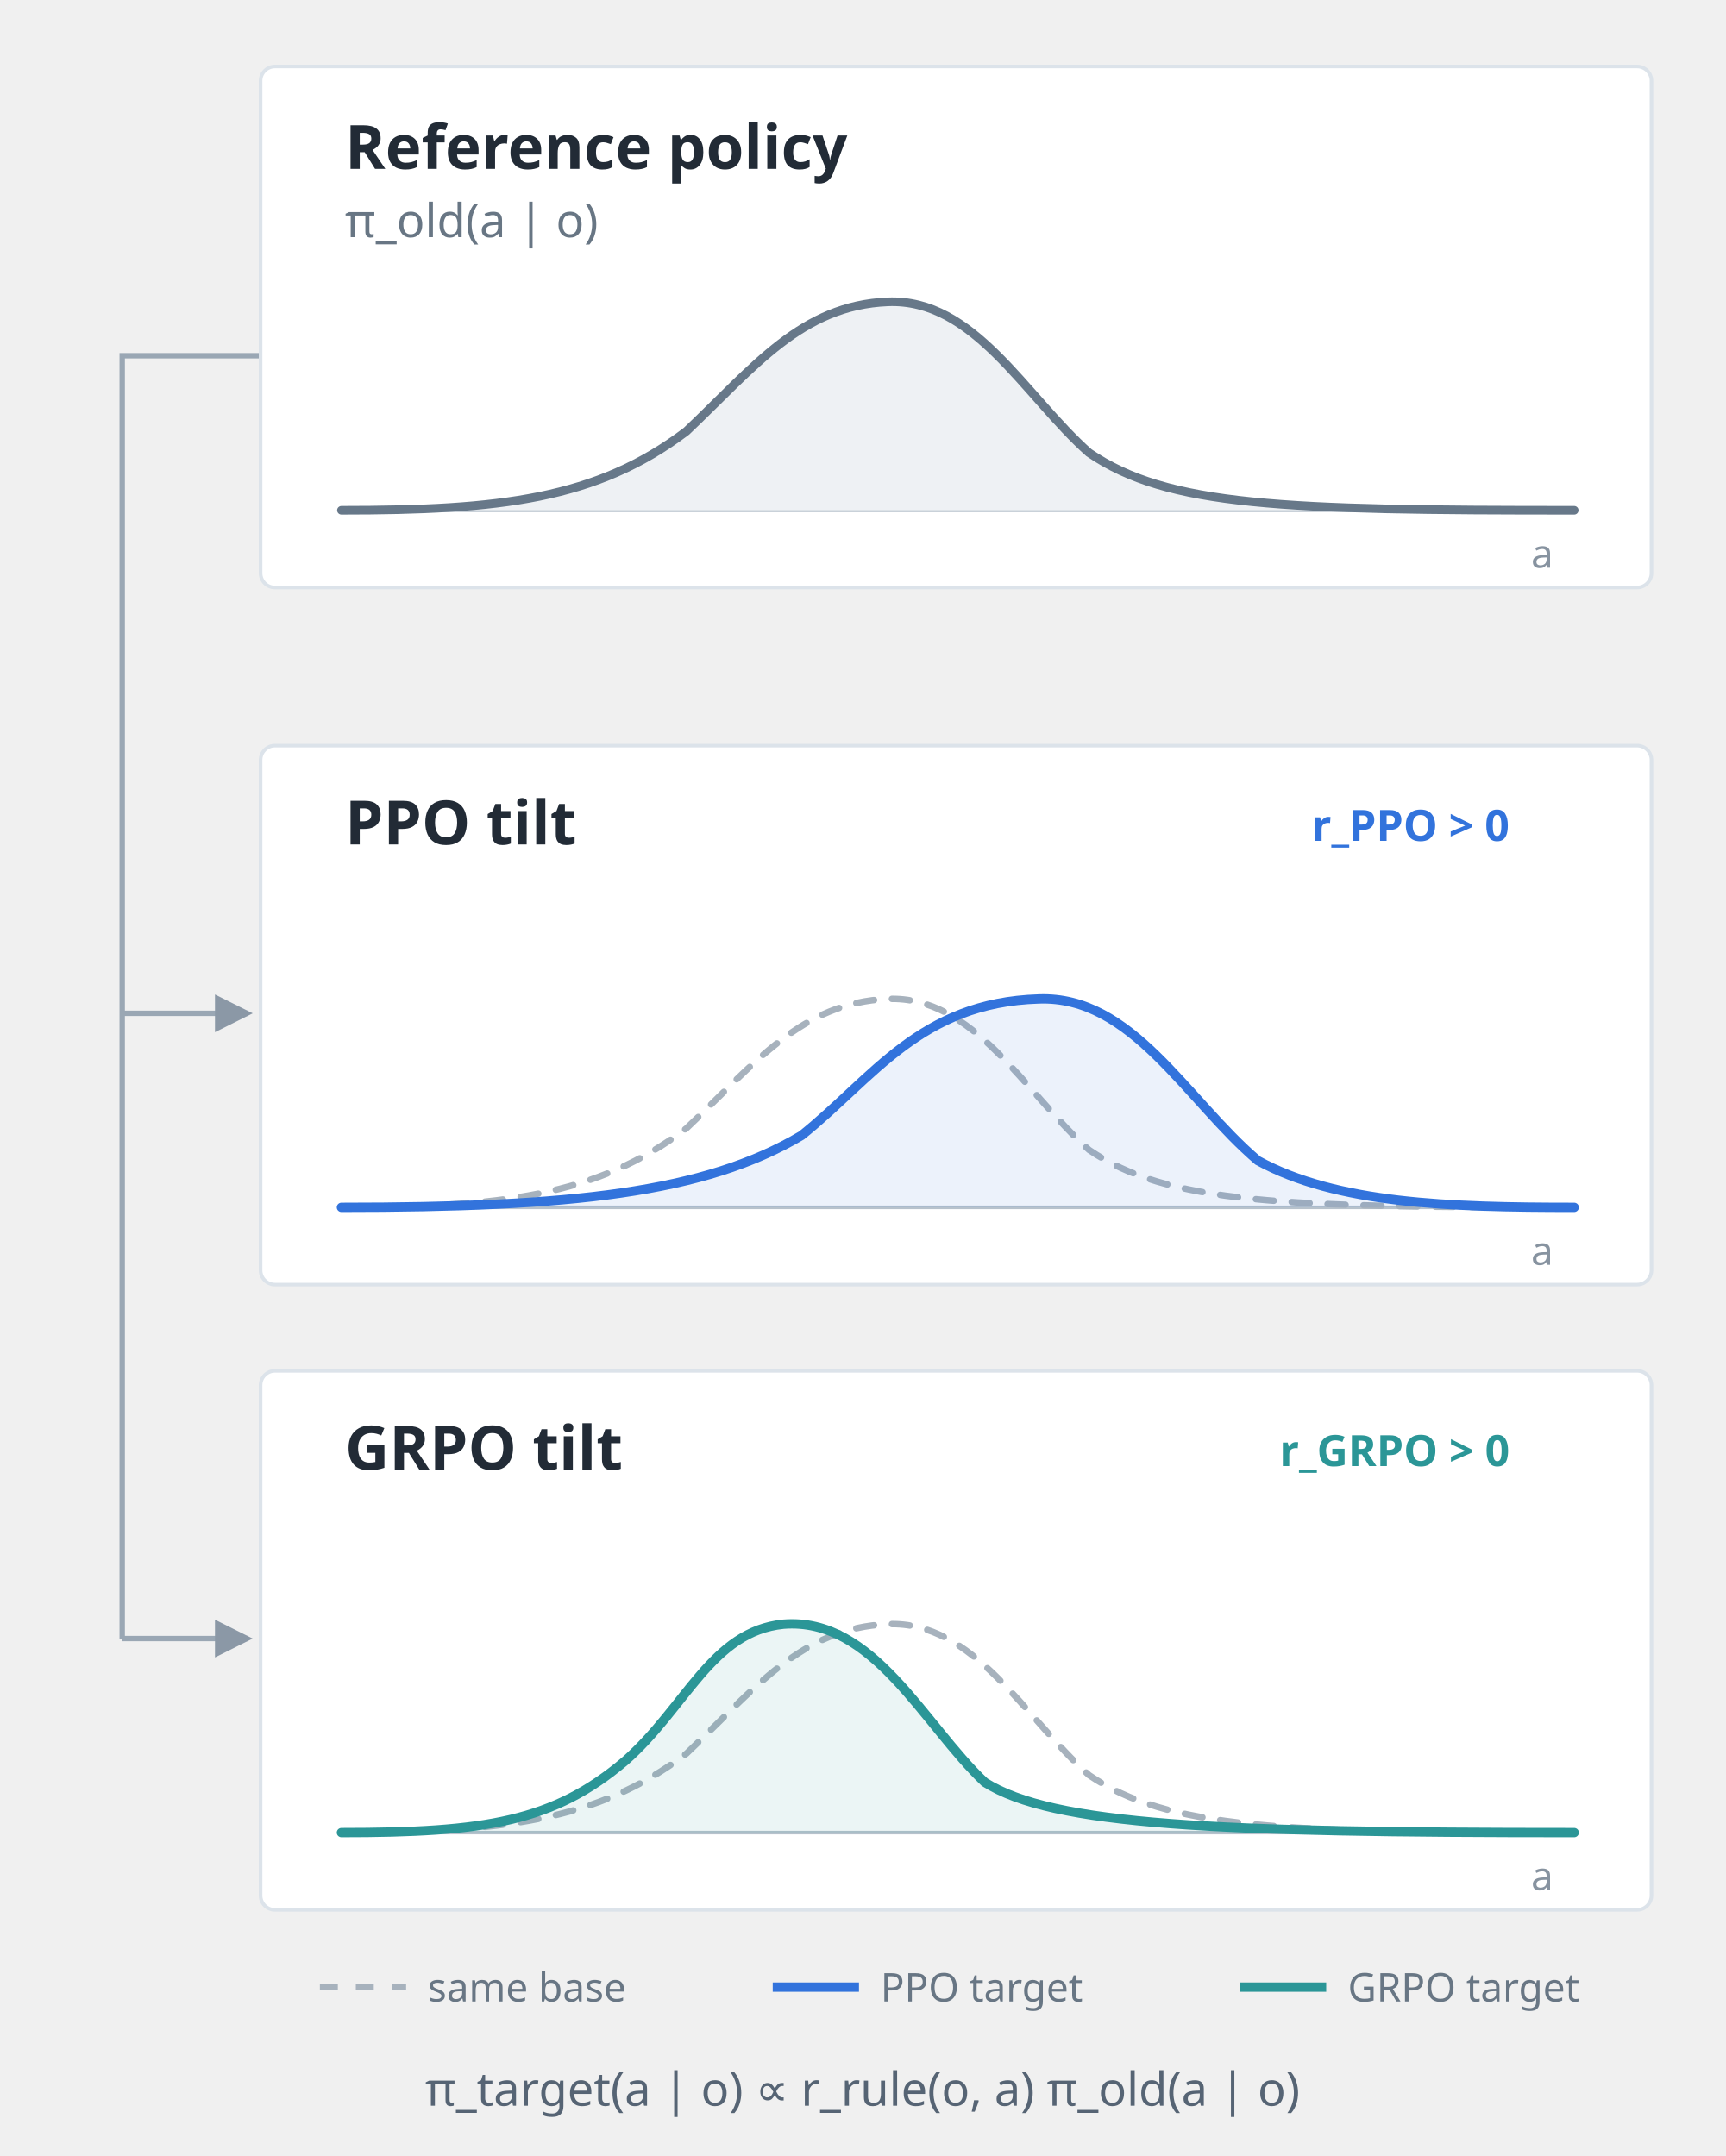
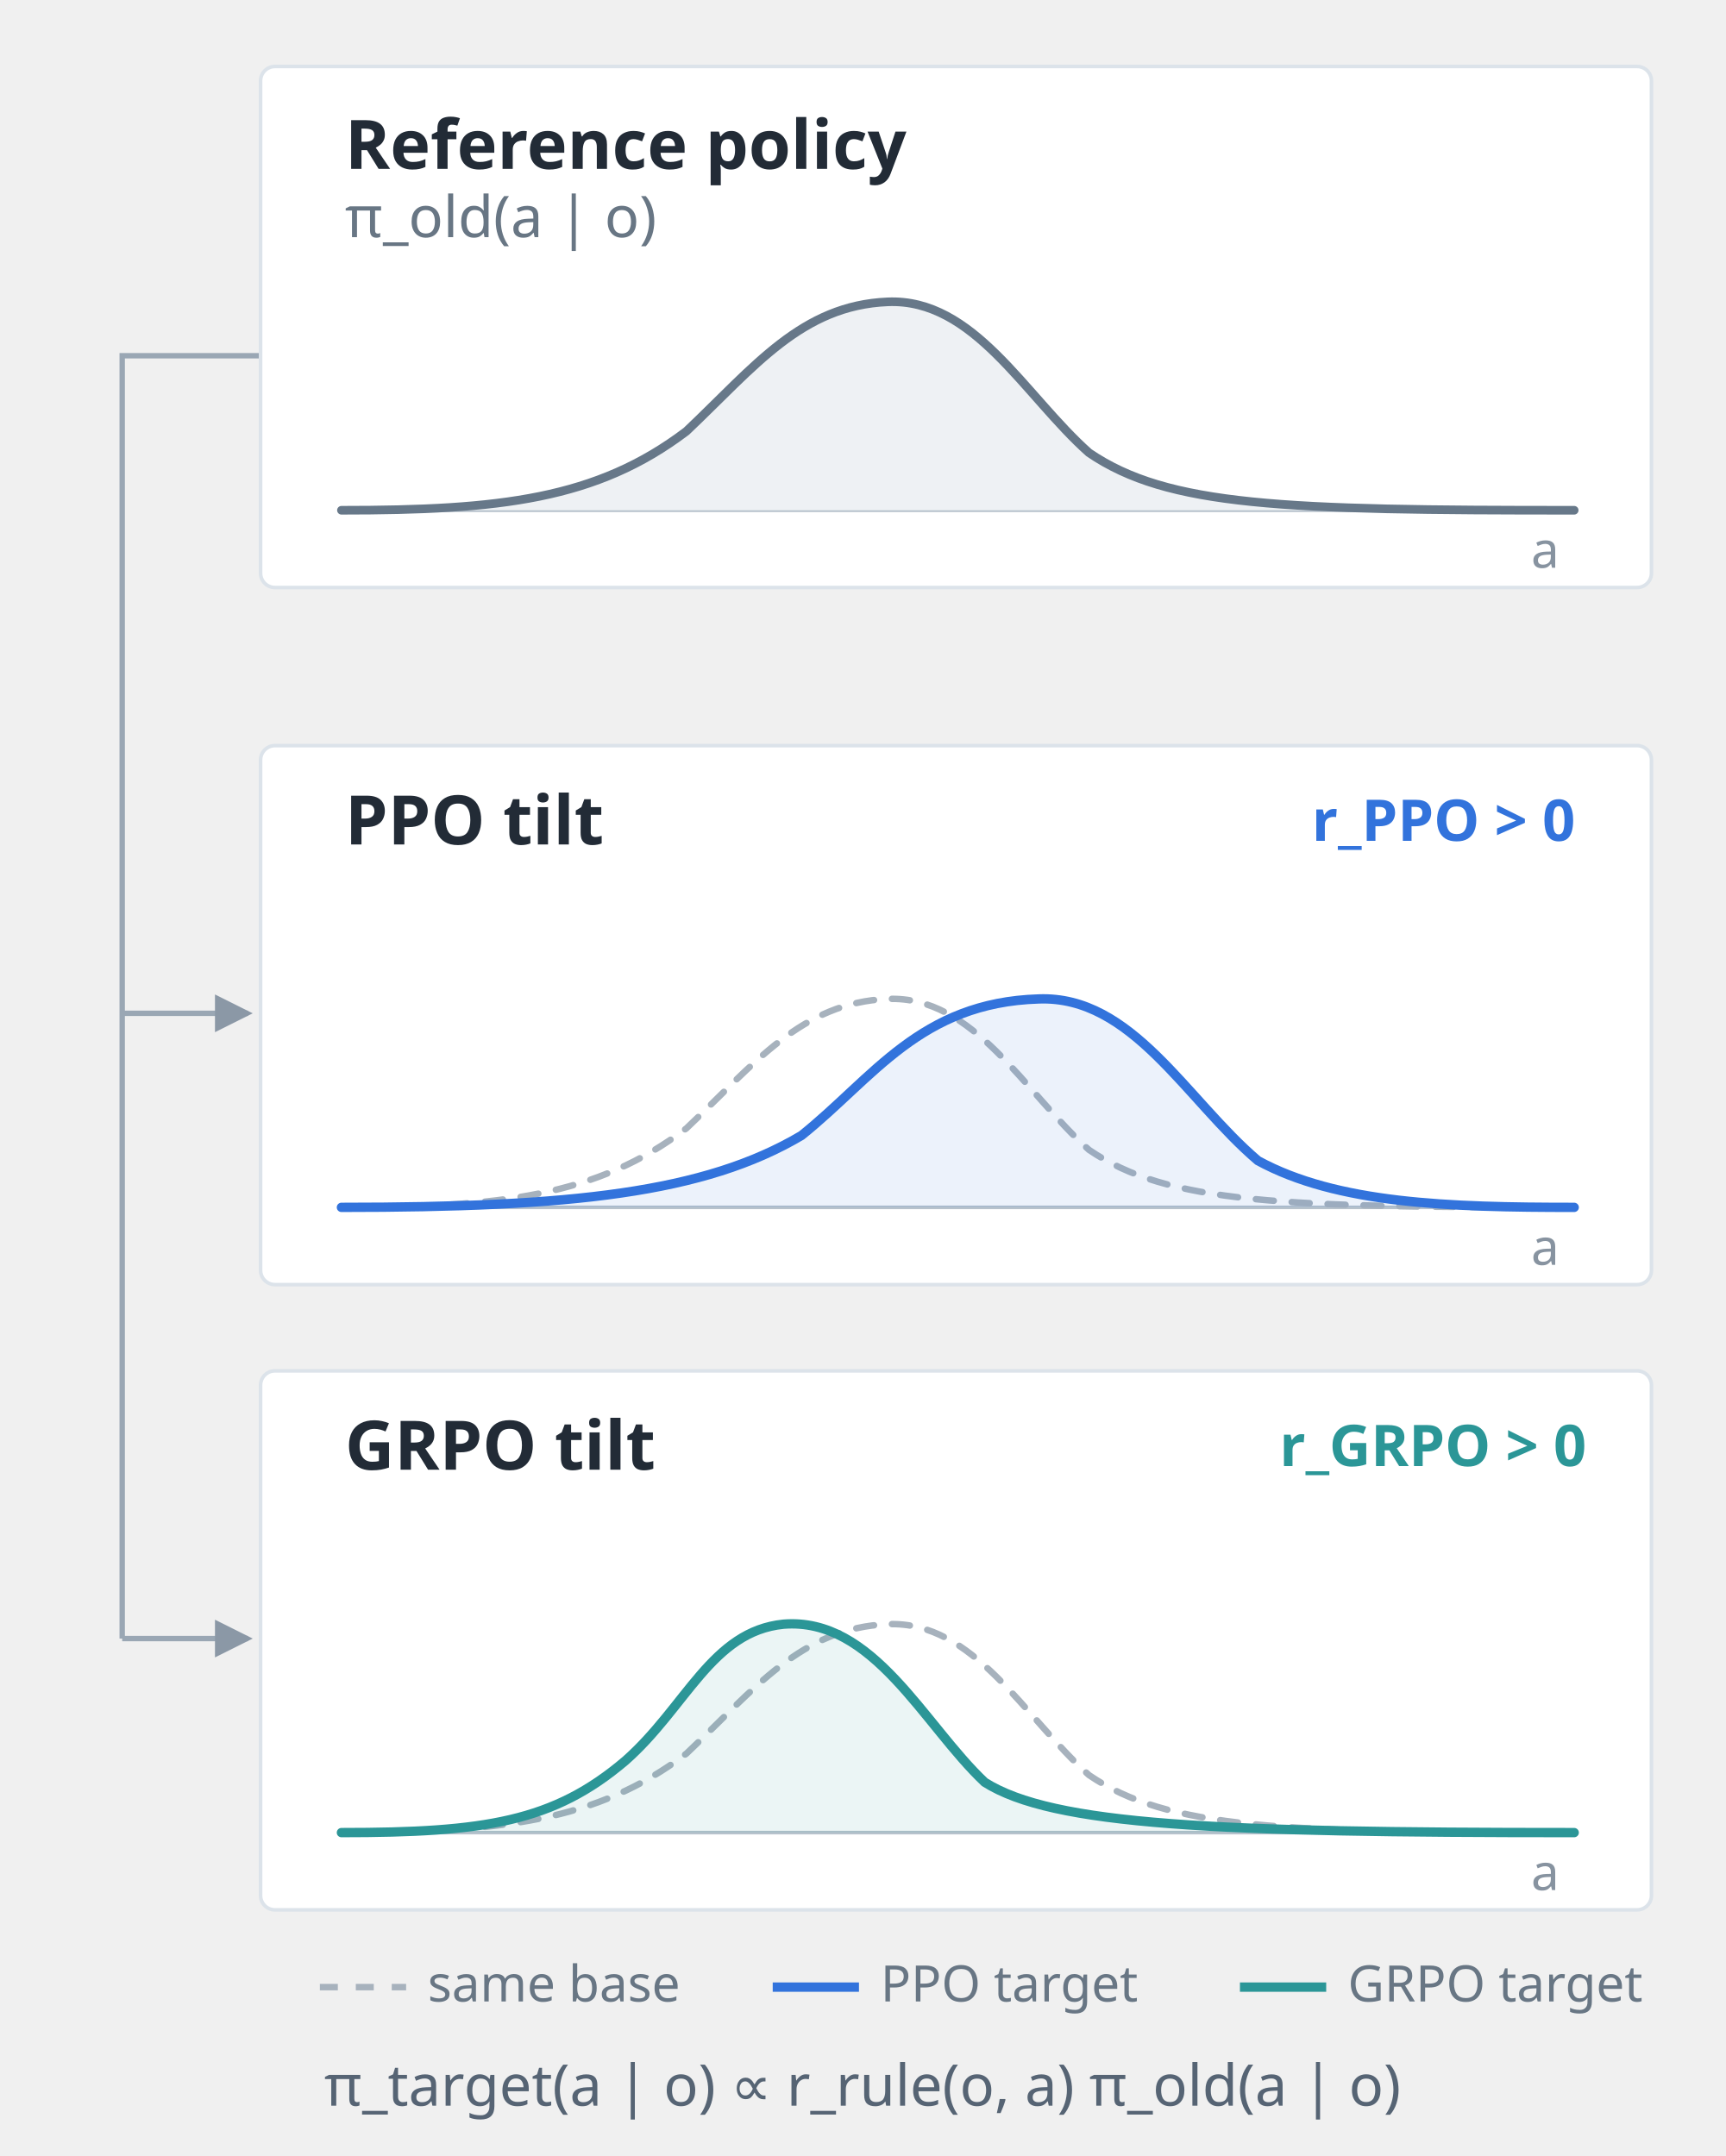
<svg xmlns="http://www.w3.org/2000/svg" viewBox="0 0 480 600" role="img" aria-labelledby="title desc">
  <defs>
    <marker id="arrow" viewBox="0 0 8 8" refX="7" refY="4" markerWidth="7" markerHeight="7" orient="auto">
      <path d="M 0 0 L 8 4 L 0 8 Z" fill="#8b98a6" />
    </marker>
  </defs>
  <rect x="72.5" y="18.5" width="387" height="145" rx="4" fill="#fff" stroke="#dce3ea" />
-   <text x="96" y="47" fill="#222b36" font-family="Noto Sans, Arial, sans-serif" font-size="17" font-weight="600">Reference policy</text>
-   <text x="96" y="66" fill="#687684" font-family="Noto Sans, Arial, sans-serif" font-size="13">π_old(a | o)</text>
+   <text x="96" y="47" fill="#222b36" font-family="Noto Sans, Arial, sans-serif" font-size="19" font-weight="600">Reference policy</text>
+   <text x="96" y="66" fill="#687684" font-family="Noto Sans, Arial, sans-serif" font-size="16">π_old(a | o)</text>
  <path d="M 95 142 H 438" stroke="#b7c2cc" stroke-width="1" />
  <path d="M 95 142 C 139 142 166 139 191 120 C 210 102 223 85 247 84 C 271 83 285 110 303 126 C 325 141 357 142 438 142 L 95 142 Z" fill="#eef1f4" />
  <path d="M 95 142 C 139 142 166 139 191 120 C 210 102 223 85 247 84 C 271 83 285 110 303 126 C 325 141 357 142 438 142" fill="none" stroke="#677889" stroke-width="2.4" stroke-linecap="round" />
-   <text x="426" y="158" fill="#8793a0" font-family="Noto Sans, Arial, sans-serif" font-size="11">a</text>
+   <text x="426" y="158" fill="#8793a0" font-family="Noto Sans, Arial, sans-serif" font-size="14">a</text>
  <path d="M 72 99 H 34 V 456" fill="none" stroke="#9aa7b4" stroke-width="1.5" />
  <path d="M 34 282 H 69" fill="none" stroke="#9aa7b4" stroke-width="1.5" marker-end="url(#arrow)" />
  <path d="M 34 456 H 69" fill="none" stroke="#9aa7b4" stroke-width="1.5" marker-end="url(#arrow)" />
  <rect x="72.5" y="207.5" width="387" height="150" rx="4" fill="#fff" stroke="#dce3ea" />
-   <text x="96" y="235" fill="#222b36" font-family="Noto Sans, Arial, sans-serif" font-size="17" font-weight="600">PPO tilt</text>
-   <text x="365" y="234" fill="#3273dc" font-family="Noto Sans, Arial, sans-serif" font-size="12" font-weight="600">r_PPO &gt; 0</text>
+   <text x="96" y="235" fill="#222b36" font-family="Noto Sans, Arial, sans-serif" font-size="19" font-weight="600">PPO tilt</text>
+   <text x="365" y="234" fill="#3273dc" font-family="Noto Sans, Arial, sans-serif" font-size="16" font-weight="600">r_PPO &gt; 0</text>
  <path d="M 95 336 H 438" stroke="#b7c2cc" stroke-width="1" />
  <path d="M 95 336 C 139 336 166 333 191 314 C 210 296 223 279 247 278 C 271 277 285 304 303 320 C 325 335 357 336 438 336" fill="none" stroke="#a7b2bd" stroke-width="1.8" stroke-dasharray="5 5" stroke-linecap="round" />
  <path d="M 95 336 C 159 336 196 332 223 316 C 243 300 256 279 289 278 C 315 277 330 306 350 323 C 372 335 403 336 438 336 L 95 336 Z" fill="#3273dc" fill-opacity="0.09" />
  <path d="M 95 336 C 159 336 196 332 223 316 C 243 300 256 279 289 278 C 315 277 330 306 350 323 C 372 335 403 336 438 336" fill="none" stroke="#3273dc" stroke-width="2.6" stroke-linecap="round" />
-   <text x="426" y="352" fill="#8793a0" font-family="Noto Sans, Arial, sans-serif" font-size="11">a</text>
+   <text x="426" y="352" fill="#8793a0" font-family="Noto Sans, Arial, sans-serif" font-size="14">a</text>
  <rect x="72.5" y="381.5" width="387" height="150" rx="4" fill="#fff" stroke="#dce3ea" />
-   <text x="96" y="409" fill="#222b36" font-family="Noto Sans, Arial, sans-serif" font-size="17" font-weight="600">GRPO tilt</text>
-   <text x="356" y="408" fill="#2b9697" font-family="Noto Sans, Arial, sans-serif" font-size="12" font-weight="600">r_GRPO &gt; 0</text>
+   <text x="96" y="409" fill="#222b36" font-family="Noto Sans, Arial, sans-serif" font-size="19" font-weight="600">GRPO tilt</text>
+   <text x="356" y="408" fill="#2b9697" font-family="Noto Sans, Arial, sans-serif" font-size="16" font-weight="600">r_GRPO &gt; 0</text>
  <path d="M 95 510 H 438" stroke="#b7c2cc" stroke-width="1" />
  <path d="M 95 510 C 139 510 166 507 191 488 C 210 470 223 453 247 452 C 271 451 285 478 303 494 C 325 509 357 510 438 510" fill="none" stroke="#a7b2bd" stroke-width="1.8" stroke-dasharray="5 5" stroke-linecap="round" />
  <path d="M 95 510 C 135 510 154 507 174 490 C 191 475 198 454 218 452 C 243 450 257 480 274 496 C 293 508 338 510 438 510 L 95 510 Z" fill="#2b9697" fill-opacity="0.09" />
  <path d="M 95 510 C 135 510 154 507 174 490 C 191 475 198 454 218 452 C 243 450 257 480 274 496 C 293 508 338 510 438 510" fill="none" stroke="#2b9697" stroke-width="2.6" stroke-linecap="round" />
-   <text x="426" y="526" fill="#8793a0" font-family="Noto Sans, Arial, sans-serif" font-size="11">a</text>
+   <text x="426" y="526" fill="#8793a0" font-family="Noto Sans, Arial, sans-serif" font-size="14">a</text>
  <path d="M 89 553 H 113" fill="none" stroke="#a7b2bd" stroke-width="1.8" stroke-dasharray="5 5" />
-   <text x="119" y="557" fill="#687684" font-family="Noto Sans, Arial, sans-serif" font-size="11">same base</text>
+   <text x="119" y="557" fill="#687684" font-family="Noto Sans, Arial, sans-serif" font-size="14">same base</text>
  <path d="M 215 553 H 239" fill="none" stroke="#3273dc" stroke-width="2.6" />
-   <text x="245" y="557" fill="#687684" font-family="Noto Sans, Arial, sans-serif" font-size="11">PPO target</text>
+   <text x="245" y="557" fill="#687684" font-family="Noto Sans, Arial, sans-serif" font-size="14">PPO target</text>
  <path d="M 345 553 H 369" fill="none" stroke="#2b9697" stroke-width="2.6" />
-   <text x="375" y="557" fill="#687684" font-family="Noto Sans, Arial, sans-serif" font-size="11">GRPO target</text>
-   <text x="240" y="586" text-anchor="middle" fill="#566474" font-family="Noto Sans, Arial, sans-serif" font-size="13">π_target(a | o) ∝ r_rule(o, a) π_old(a | o)</text>
+   <text x="375" y="557" fill="#687684" font-family="Noto Sans, Arial, sans-serif" font-size="14">GRPO target</text>
+   <text x="240" y="586" text-anchor="middle" fill="#566474" font-family="Noto Sans, Arial, sans-serif" font-size="16">π_target(a | o) ∝ r_rule(o, a) π_old(a | o)</text>
</svg>
